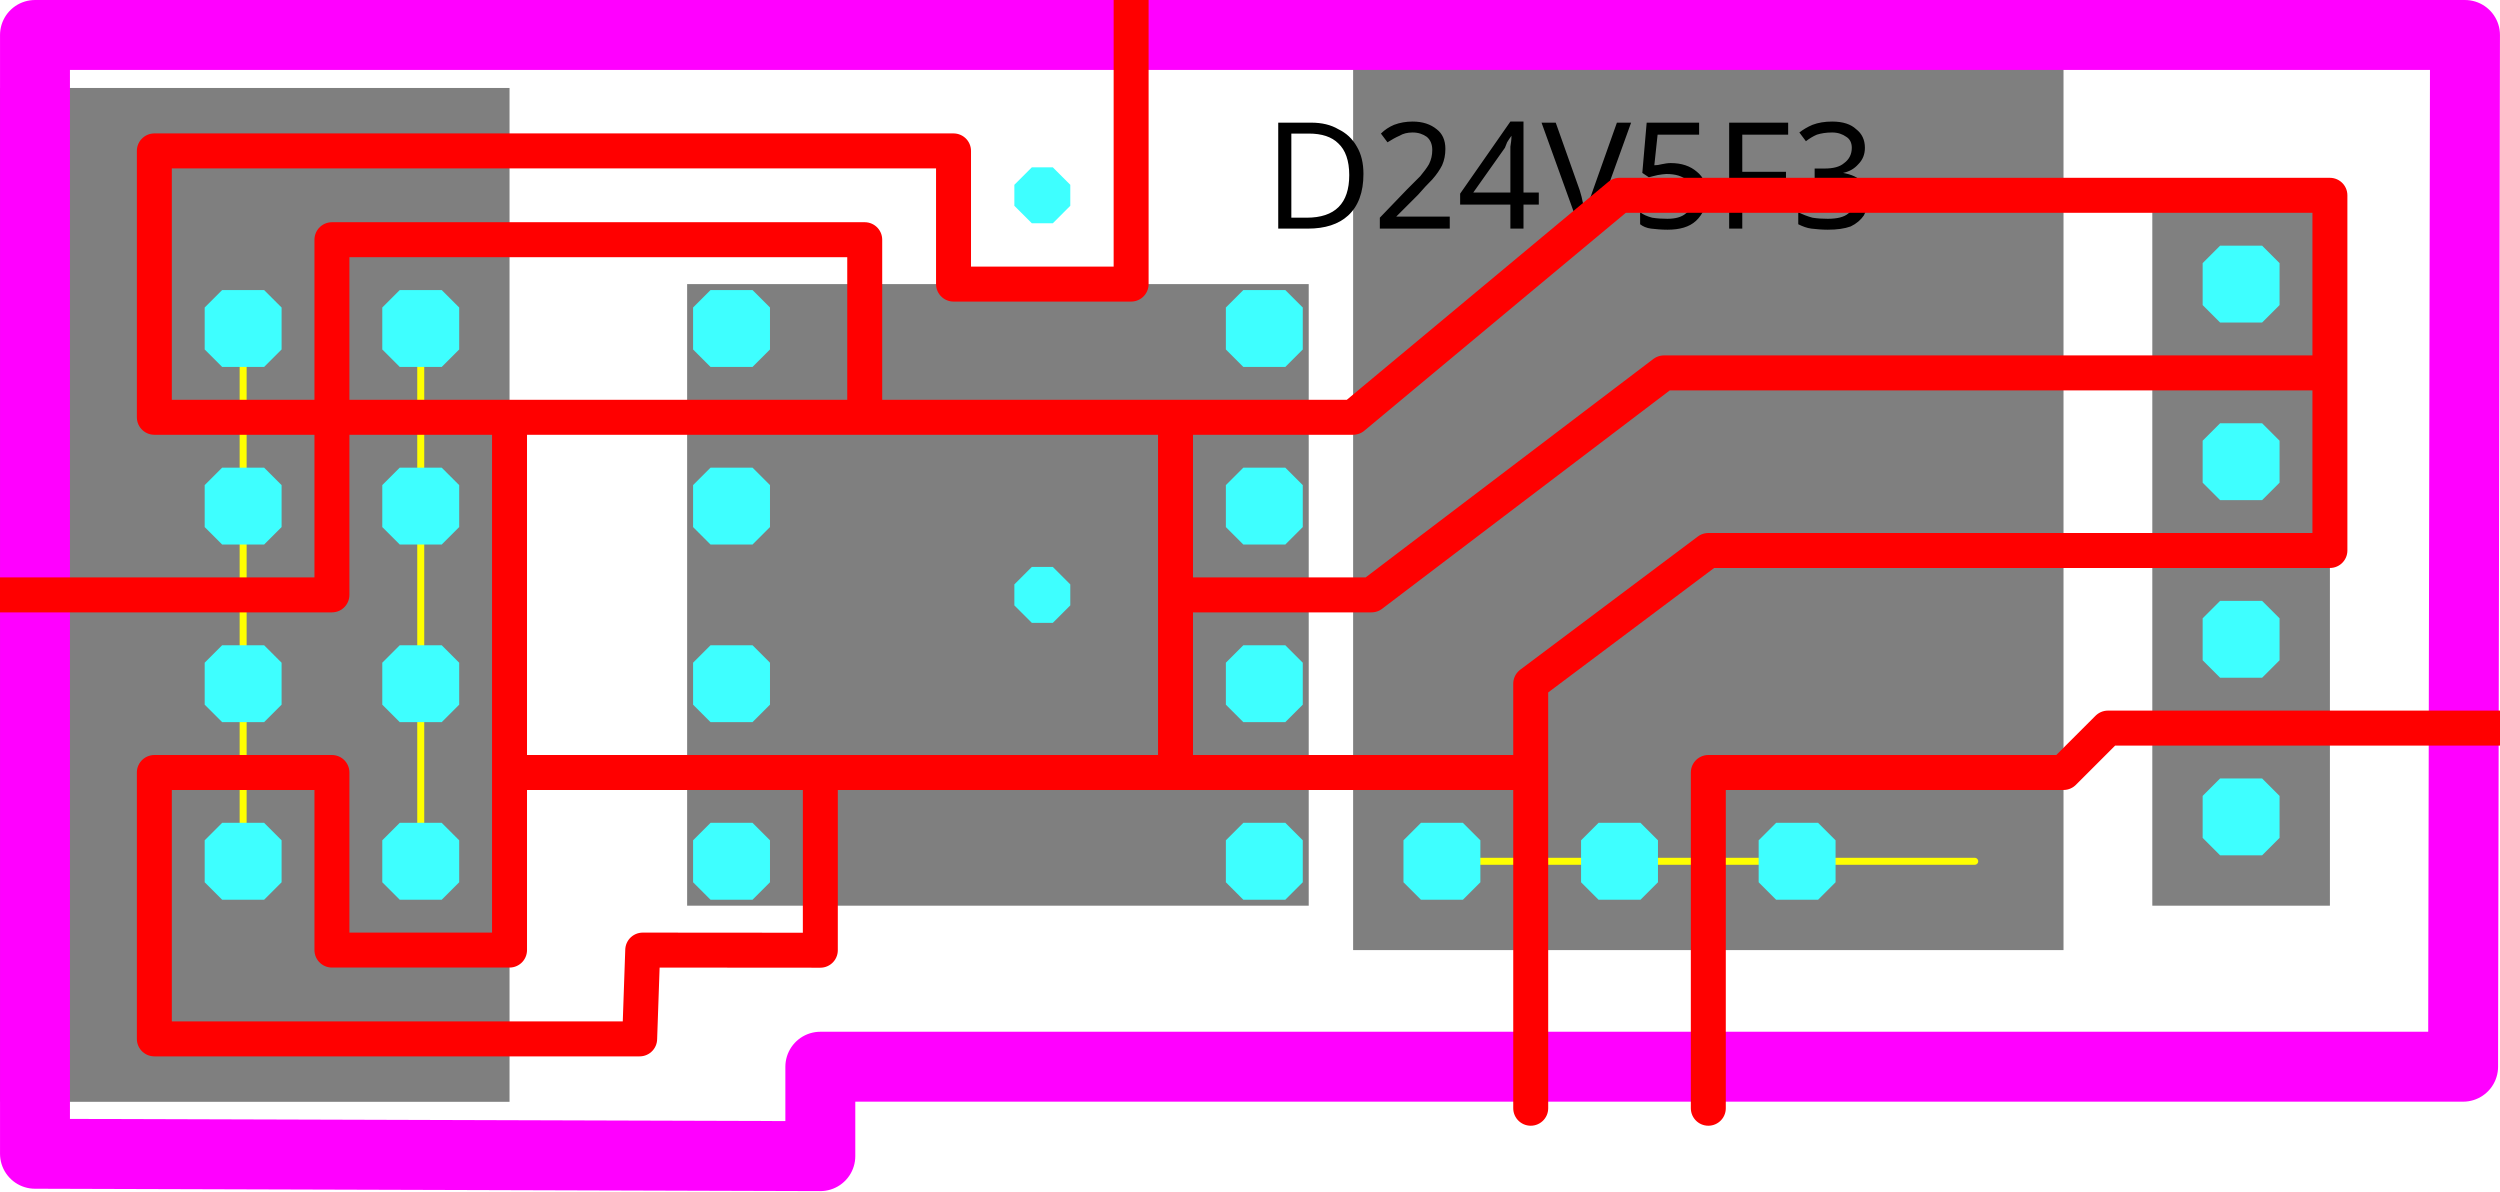
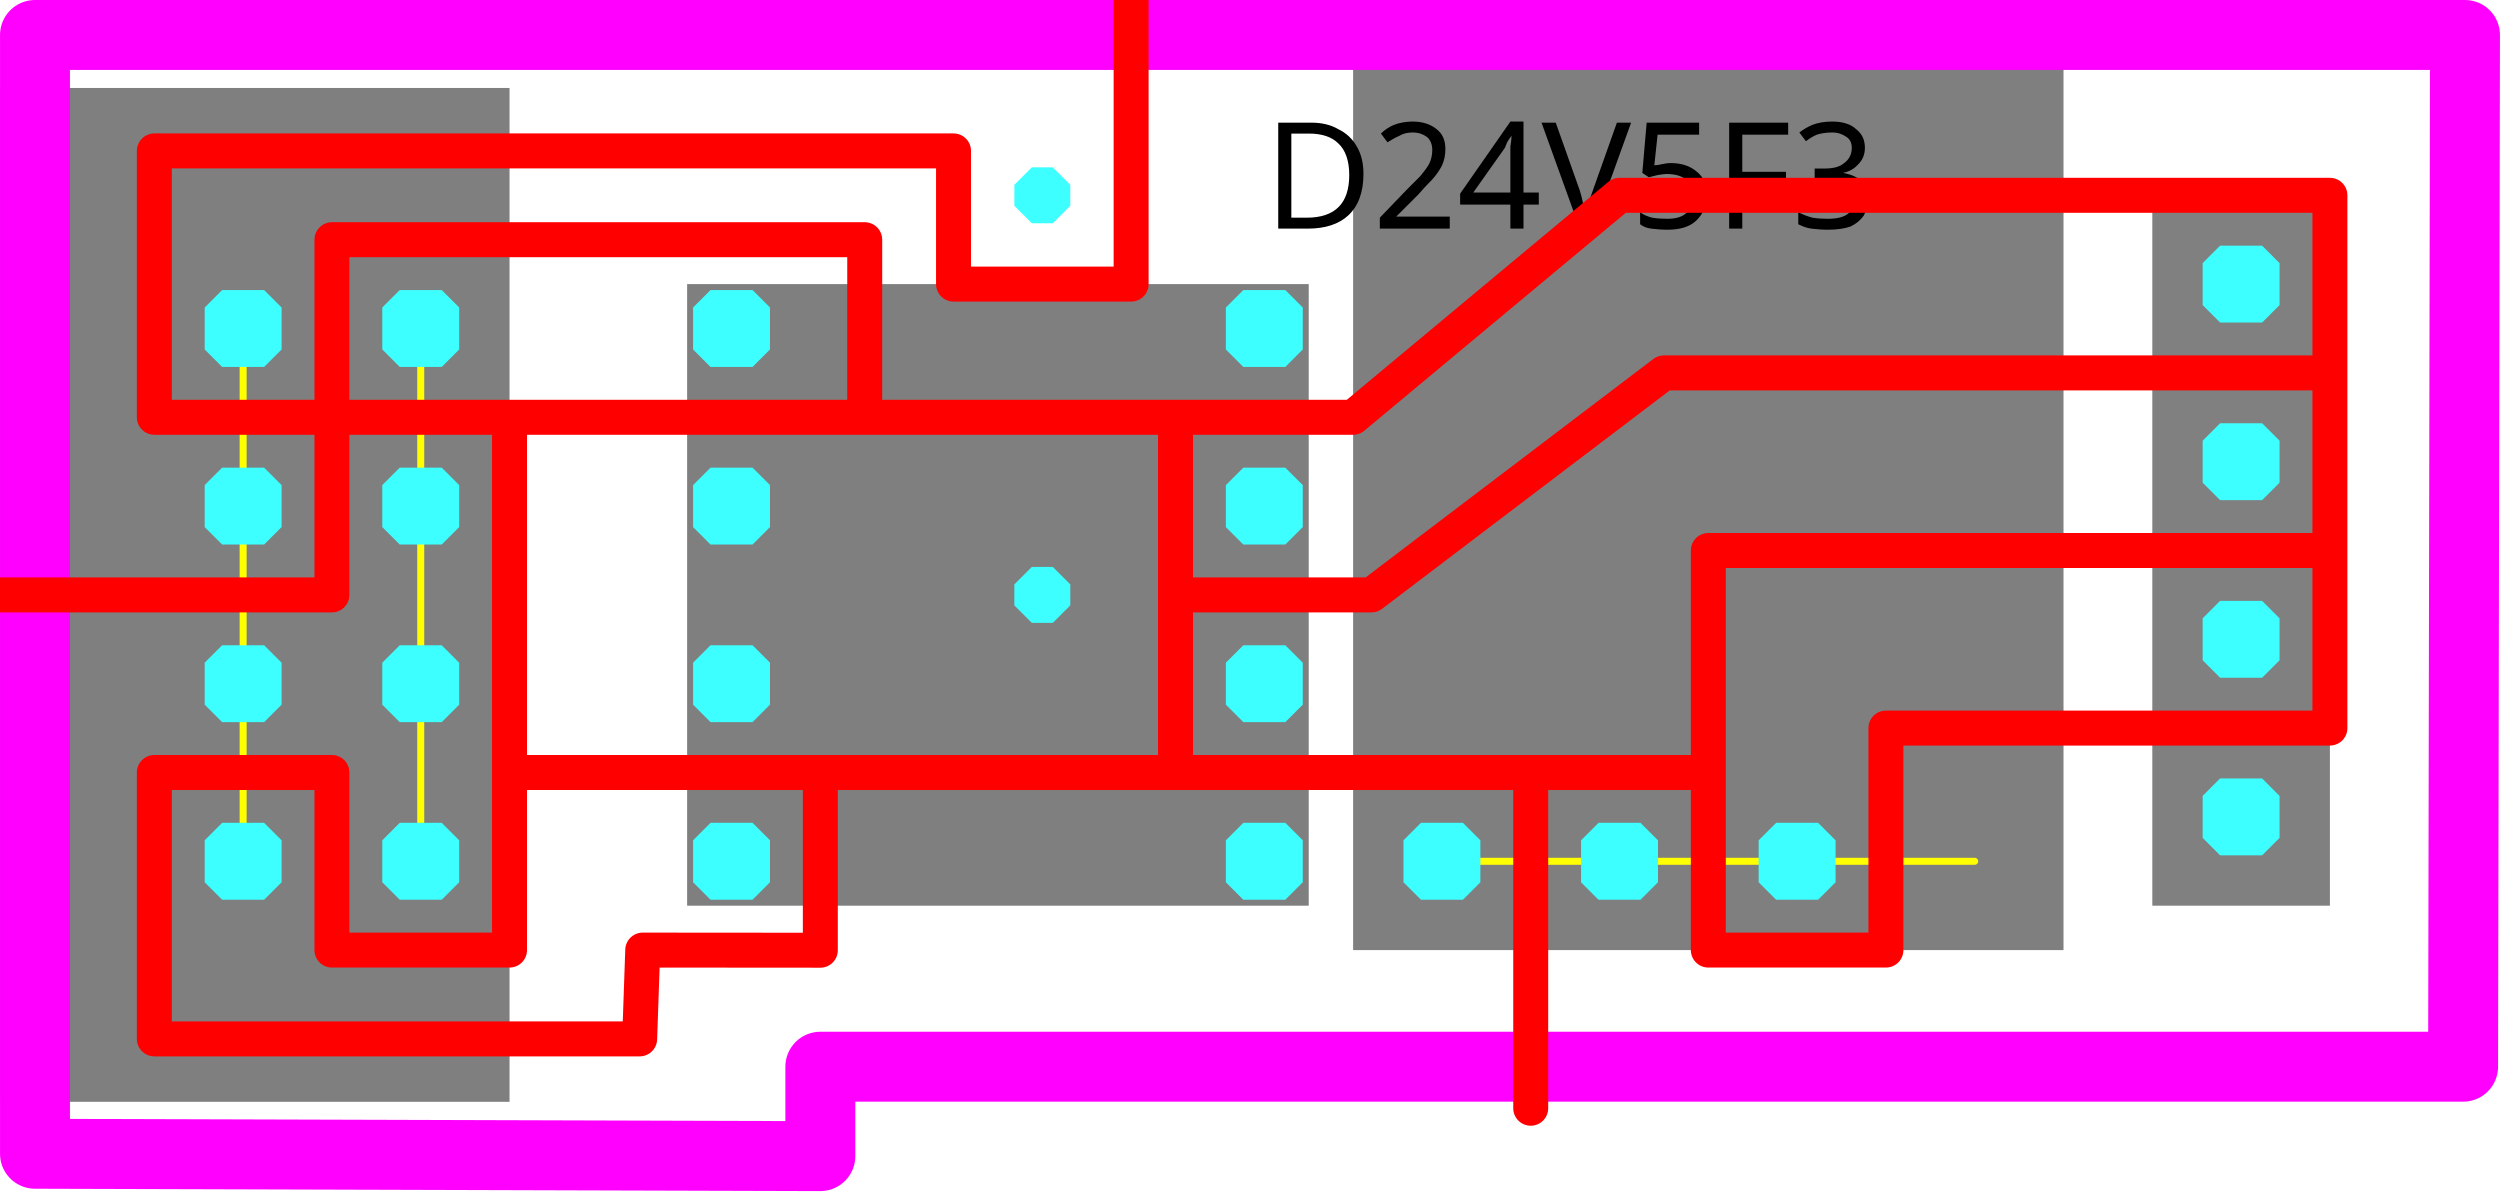
<svg xmlns="http://www.w3.org/2000/svg" width="35.755mm" height="17.034mm" viewBox="0 0 35.755 17.034" version="1.1" id="svg926">
  <defs id="defs920" />
  <g id="layer6" style="display:inline" transform="translate(0.9073373,-14.98686)">
    <rect style="opacity:1;fill:#808080;fill-opacity:1;fill-rule:evenodd;stroke:none;stroke-width:1;stroke-linecap:round;stroke-linejoin:round;stroke-miterlimit:4;stroke-dasharray:none;stroke-dashoffset:0;stroke-opacity:1" id="rect902" width="2.54" height="5.08" x="29.875" y="17.78" />
    <rect style="opacity:1;fill:#808080;fill-opacity:1;fill-rule:evenodd;stroke:none;stroke-width:1;stroke-linecap:round;stroke-linejoin:round;stroke-miterlimit:4;stroke-dasharray:none;stroke-dashoffset:0;stroke-opacity:1" id="rect904" width="2.54" height="5.08" x="29.875" y="22.86" />
    <rect style="opacity:1;fill:#000000;fill-opacity:0.502;fill-rule:evenodd;stroke:none;stroke-width:1;stroke-linecap:round;stroke-linejoin:round;stroke-miterlimit:4;stroke-dasharray:none;stroke-dashoffset:0;stroke-opacity:1" id="rect906" width="8.89" height="8.89" x="8.92" y="19.05" />
    <g style="display:inline" transform="translate(5.745007,-72.84498)" id="layer1">
      <rect y="88.72" x="12.7" height="12.7" width="10.16" id="rect817" style="opacity:1;fill:#000000;fill-opacity:0.502;fill-rule:evenodd;stroke:none;stroke-width:0.1;stroke-linecap:round;stroke-linejoin:round;stroke-miterlimit:4;stroke-dasharray:none;stroke-dashoffset:0;stroke-opacity:1" />
      <path id="path831" d="m 13.97,100.15 h 2.54 2.54 2.54" style="opacity:1;fill:none;fill-opacity:0.502;fill-rule:evenodd;stroke:#ffff00;stroke-width:0.1;stroke-linecap:round;stroke-linejoin:round;stroke-miterlimit:4;stroke-dasharray:none;stroke-dashoffset:0;stroke-opacity:1" />
      <text id="text835" y="91.103" x="17.734" style="font-style:normal;font-variant:normal;font-weight:normal;font-stretch:normal;font-size:2.117px;line-height:125%;font-family:Raleway;-inkscape-font-specification:'Raleway, Normal';font-variant-ligatures:normal;font-variant-caps:normal;font-variant-numeric:normal;font-feature-settings:normal;text-align:center;letter-spacing:0px;word-spacing:0px;writing-mode:lr-tb;text-anchor:middle;fill:#000000;fill-opacity:1;stroke:none;stroke-width:0.265px;stroke-linecap:butt;stroke-linejoin:miter;stroke-opacity:1" xml:space="preserve">
        <tspan style="font-style:normal;font-variant:normal;font-weight:normal;font-stretch:normal;font-size:2.117px;font-family:Raleway;-inkscape-font-specification:'Raleway, Normal';font-variant-ligatures:normal;font-variant-caps:normal;font-variant-numeric:normal;font-feature-settings:normal;text-align:center;writing-mode:lr-tb;text-anchor:middle;stroke-width:0.265px" y="91.103" x="17.734" id="tspan833">D24V5F3</tspan>
      </text>
    </g>
    <g transform="translate(-13.20999,34.505)" style="display:inline;opacity:1" id="layer6-2">
      <g id="g832">
        <rect y="-5.16" x="-18.26" height="24.75" width="14.5" id="rect934" style="opacity:1;fill:#000000;fill-opacity:0.502;fill-rule:evenodd;stroke:none;stroke-width:1;stroke-linecap:round;stroke-linejoin:round;stroke-miterlimit:4;stroke-dasharray:none;stroke-dashoffset:0;stroke-opacity:1" transform="matrix(0,1,1,0,0,0)" />
        <text xml:space="preserve" style="font-style:normal;font-variant:normal;font-weight:normal;font-stretch:normal;font-size:4.233px;line-height:125%;font-family:Raleway;-inkscape-font-specification:'Raleway, Normal';font-variant-ligatures:normal;font-variant-caps:normal;font-variant-numeric:normal;font-feature-settings:normal;text-align:center;letter-spacing:0px;word-spacing:0px;writing-mode:lr-tb;text-anchor:middle;fill:#000000;fill-opacity:1;stroke:none;stroke-width:0.265px;stroke-linecap:butt;stroke-linejoin:miter;stroke-opacity:1" x="10.863" y="-1.306" id="text892" transform="rotate(-90)">
          <tspan id="tspan890" x="10.863" y="-1.306" style="font-style:normal;font-variant:normal;font-weight:normal;font-stretch:normal;font-size:4.233px;font-family:Raleway;-inkscape-font-specification:'Raleway, Normal';font-variant-ligatures:normal;font-variant-caps:normal;font-variant-numeric:normal;font-feature-settings:normal;text-align:center;writing-mode:lr-tb;text-anchor:middle;stroke-width:0.265px">ESP-01</tspan>
        </text>
        <path style="opacity:1;fill:none;fill-opacity:0.502;fill-rule:evenodd;stroke:#ffff00;stroke-width:0.1;stroke-linecap:round;stroke-linejoin:round;stroke-miterlimit:4;stroke-dasharray:none;stroke-dashoffset:0;stroke-opacity:1" d="m 18.32,-14.82 v 2.54 2.54 2.54" id="path822" />
        <path id="path824" d="m 15.78,-14.82 v 2.54 2.54 2.54" style="opacity:1;fill:none;fill-opacity:0.502;fill-rule:evenodd;stroke:#ffff00;stroke-width:0.1;stroke-linecap:round;stroke-linejoin:round;stroke-miterlimit:4;stroke-dasharray:none;stroke-dashoffset:0;stroke-opacity:1" />
        <rect transform="matrix(0,1,1,0,0,0)" style="opacity:1;fill:#000000;fill-opacity:0.502;fill-rule:evenodd;stroke:none;stroke-width:1;stroke-linecap:round;stroke-linejoin:round;stroke-miterlimit:4;stroke-dasharray:none;stroke-dashoffset:0;stroke-opacity:1" id="rect822" width="14.5" height="6" x="-18.26" y="-5.16" />
      </g>
    </g>
  </g>
  <g id="layer3" style="display:inline" transform="translate(0.9073373,-14.98686)">
    <path style="opacity:1;fill:none;fill-opacity:1;fill-rule:evenodd;stroke:#ff00ff;stroke-width:1;stroke-linecap:round;stroke-linejoin:round;stroke-miterlimit:4;stroke-dasharray:none;stroke-dashoffset:0;stroke-opacity:1" d="M -0.407,15.487 H 34.347 l -0.027,14.756 H 10.825 v 1.279 l -11.232,-0.034 z" id="rect962" />
  </g>
  <g id="layer7" style="display:inline" transform="translate(0.9073373,-14.98686)">
-     <path id="path875" style="opacity:1;fill:none;fill-opacity:0.502;fill-rule:evenodd;stroke:#ff0000;stroke-width:0.5;stroke-linecap:round;stroke-linejoin:round;stroke-miterlimit:4;stroke-dasharray:none;stroke-dashoffset:0;stroke-opacity:1" d="m 23.525,30.837 1e-6,-4.802 h 5.08 l 0.635,-0.635 h 5.715 m -13.97,0.635 v 4.802 m -9.525,-9.882 h 4.445 m -5.08,5.08 h 5.08 m -9.525,2e-6 V 20.955 H 3.84 l 1e-7,-2.54 7.62,-2e-6 v 2.54 l -5.08,2e-6 m -2.54,5.08 h -2.54 l 1e-7,3.81 h 6.941 l 0.044,-1.27 2.54,0.002 v -2.542 l -4.445,2e-6 v 2.54 H 3.84 Z m -4.749,-2.54 4.749,2e-6 1e-7,-2.54 H 1.3 l -7e-7,-3.81 11.43,-3e-6 2e-6,1.905 h 2.54 v -4.167 m 0.635,6.072 h 2.54 l 3.81,-3.175 10.16,-1e-6 v 2.54 l -9.525,10e-7 -4.182,3.175 -2.803,-1e-6 -10e-7,-2.54 m 0,2.54 v 2.54 l 5.08,-1e-6 v -1.27 l 2.54,-1.905 8.89,-1e-6 v -2.54" />
+     <path id="path875" style="opacity:1;fill:none;fill-opacity:0.502;fill-rule:evenodd;stroke:#ff0000;stroke-width:0.5;stroke-linecap:round;stroke-linejoin:round;stroke-miterlimit:4;stroke-dasharray:none;stroke-dashoffset:0;stroke-opacity:1" d="m 20.985,26.035 v 4.802 m -9.525,-9.882 h 4.445 m -5.08,5.08 h 5.08 m -9.525,2e-6 V 20.955 H 3.84 l 1e-7,-2.54 7.62,-2e-6 v 2.54 l -5.08,2e-6 m -2.54,5.08 h -2.54 l 1e-7,3.81 h 6.941 l 0.044,-1.27 2.54,0.002 v -2.542 l -4.445,2e-6 v 2.54 H 3.84 Z m -4.749,-2.54 4.749,2e-6 1e-7,-2.54 H 1.3 l -7e-7,-3.81 11.43,-3e-6 2e-6,1.905 h 2.54 v -4.167 m 0.635,6.072 h 2.54 l 3.81,-3.175 10.16,-1e-6 v 2.54 l -9.525,10e-7 -4.182,3.175 -2.803,-1e-6 -10e-7,-2.54 m 0,2.54 v 2.54 l 7.62,-1e-6 -2e-6,-3.175 8.89,-1e-6 v -2.54 m 3e-6,2.54 2e-6,2.54 h -6.35 v 3.175 l -2.54,0 v -2.54" />
  </g>
  <g id="layer4" style="display:inline" transform="translate(0.9073373,-14.98686)">
    <g id="g940" transform="matrix(1,0,0,-1,3.405002,44.69501)" />
    <g id="g955" transform="matrix(1,0,0,-1,-17.78,34.80501)">
      <path style="opacity:1;fill:none;fill-opacity:0.434;fill-rule:evenodd;stroke:#3effff;stroke-width:0.5;stroke-linecap:round;stroke-linejoin:bevel;stroke-miterlimit:4;stroke-dasharray:none;stroke-dashoffset:0;stroke-opacity:1" d="m 20.35,7.5 v 0.3 h 0.3 v -0.6 h -0.6 v 0.6 h 0.3" id="path936" />
      <path id="path911" d="m 22.89,7.5 v 0.3 h 0.3 v -0.6 h -0.6 v 0.6 h 0.3" style="opacity:1;fill:none;fill-opacity:0.434;fill-rule:evenodd;stroke:#3effff;stroke-width:0.5;stroke-linecap:round;stroke-linejoin:bevel;stroke-miterlimit:4;stroke-dasharray:none;stroke-dashoffset:0;stroke-opacity:1" />
      <path id="path913" d="m 20.35,10.04 v 0.3 h 0.3 V 9.74 h -0.6 v 0.6 h 0.3" style="opacity:1;fill:none;fill-opacity:0.434;fill-rule:evenodd;stroke:#3effff;stroke-width:0.5;stroke-linecap:round;stroke-linejoin:bevel;stroke-miterlimit:4;stroke-dasharray:none;stroke-dashoffset:0;stroke-opacity:1" />
      <path style="opacity:1;fill:none;fill-opacity:0.434;fill-rule:evenodd;stroke:#3effff;stroke-width:0.5;stroke-linecap:round;stroke-linejoin:bevel;stroke-miterlimit:4;stroke-dasharray:none;stroke-dashoffset:0;stroke-opacity:1" d="m 22.89,10.04 v 0.3 h 0.3 V 9.74 h -0.6 v 0.6 h 0.3" id="path915" />
      <path id="path917" d="m 20.35,12.58 v 0.3 h 0.3 v -0.6 h -0.6 v 0.6 h 0.3" style="opacity:1;fill:none;fill-opacity:0.434;fill-rule:evenodd;stroke:#3effff;stroke-width:0.5;stroke-linecap:round;stroke-linejoin:bevel;stroke-miterlimit:4;stroke-dasharray:none;stroke-dashoffset:0;stroke-opacity:1" />
      <path style="opacity:1;fill:none;fill-opacity:0.434;fill-rule:evenodd;stroke:#3effff;stroke-width:0.5;stroke-linecap:round;stroke-linejoin:bevel;stroke-miterlimit:4;stroke-dasharray:none;stroke-dashoffset:0;stroke-opacity:1" d="m 22.89,12.58 v 0.3 h 0.3 v -0.6 h -0.6 v 0.6 h 0.3" id="path919" />
      <path style="opacity:1;fill:none;fill-opacity:0.434;fill-rule:evenodd;stroke:#3effff;stroke-width:0.5;stroke-linecap:round;stroke-linejoin:bevel;stroke-miterlimit:4;stroke-dasharray:none;stroke-dashoffset:0;stroke-opacity:1" d="m 20.35,15.12 v 0.3 h 0.3 v -0.6 h -0.6 v 0.6 h 0.3" id="path921" />
      <path id="path923" d="m 22.89,15.12 v 0.3 h 0.3 v -0.6 h -0.6 v 0.6 h 0.3" style="opacity:1;fill:none;fill-opacity:0.434;fill-rule:evenodd;stroke:#3effff;stroke-width:0.5;stroke-linecap:round;stroke-linejoin:bevel;stroke-miterlimit:4;stroke-dasharray:none;stroke-dashoffset:0;stroke-opacity:1" />
    </g>
    <g transform="matrix(0,1,1,0,7.014998,-12.09499)" id="g996">
      <path style="opacity:1;fill:none;fill-opacity:0.434;fill-rule:evenodd;stroke:#3effff;stroke-width:0.5;stroke-linecap:round;stroke-linejoin:bevel;stroke-miterlimit:4;stroke-dasharray:none;stroke-dashoffset:0;stroke-opacity:1" d="m 39.4,12.7 v 0.3 h 0.3 v -0.6 h -0.6 v 0.6 h 0.3" id="path990" />
      <path id="path992" d="m 39.4,15.24 v 0.3 h 0.3 v -0.6 h -0.6 v 0.6 h 0.3" style="opacity:1;fill:none;fill-opacity:0.434;fill-rule:evenodd;stroke:#3effff;stroke-width:0.5;stroke-linecap:round;stroke-linejoin:bevel;stroke-miterlimit:4;stroke-dasharray:none;stroke-dashoffset:0;stroke-opacity:1" />
      <path id="path994" d="m 39.4,17.78 v 0.3 h 0.3 v -0.6 h -0.6 v 0.6 h 0.3" style="opacity:1;fill:none;fill-opacity:0.434;fill-rule:evenodd;stroke:#3effff;stroke-width:0.5;stroke-linecap:round;stroke-linejoin:bevel;stroke-miterlimit:4;stroke-dasharray:none;stroke-dashoffset:0;stroke-opacity:1" />
    </g>
    <g transform="rotate(180,35.2725,17.78001)" id="g1019">
      <path style="opacity:1;fill:none;fill-opacity:0.434;fill-rule:evenodd;stroke:#3effff;stroke-width:0.5;stroke-linecap:round;stroke-linejoin:bevel;stroke-miterlimit:4;stroke-dasharray:none;stroke-dashoffset:0;stroke-opacity:1" d="m 39.4,13.97 v 0.3 h 0.3 v -0.6 h -0.6 v 0.6 h 0.3" id="path1015" />
      <path id="path1017" d="m 39.4,16.51 v 0.3 h 0.3 v -0.6 h -0.6 v 0.6 h 0.3" style="opacity:1;fill:none;fill-opacity:0.434;fill-rule:evenodd;stroke:#3effff;stroke-width:0.5;stroke-linecap:round;stroke-linejoin:bevel;stroke-miterlimit:4;stroke-dasharray:none;stroke-dashoffset:0;stroke-opacity:1" />
    </g>
    <g id="g1031" transform="rotate(180,35.2725,20.32001)">
      <path id="path1027" d="m 39.4,13.97 v 0.3 h 0.3 v -0.6 h -0.6 v 0.6 h 0.3" style="opacity:1;fill:none;fill-opacity:0.434;fill-rule:evenodd;stroke:#3effff;stroke-width:0.5;stroke-linecap:round;stroke-linejoin:bevel;stroke-miterlimit:4;stroke-dasharray:none;stroke-dashoffset:0;stroke-opacity:1" />
      <path style="opacity:1;fill:none;fill-opacity:0.434;fill-rule:evenodd;stroke:#3effff;stroke-width:0.5;stroke-linecap:round;stroke-linejoin:bevel;stroke-miterlimit:4;stroke-dasharray:none;stroke-dashoffset:0;stroke-opacity:1" d="m 39.4,16.51 v 0.3 h 0.3 v -0.6 h -0.6 v 0.6 h 0.3" id="path1029" />
    </g>
    <g id="g879" transform="rotate(-180,25.7475,18.09751)">
      <path style="opacity:1;fill:none;fill-opacity:0.434;fill-rule:evenodd;stroke:#3effff;stroke-width:0.5;stroke-linecap:round;stroke-linejoin:bevel;stroke-miterlimit:4;stroke-dasharray:none;stroke-dashoffset:0;stroke-opacity:1" d="m 41.94,8.89 v -0.3 h 0.3 v 0.6 h -0.6 v -0.6 h 0.3" id="path945" />
      <path id="path957" d="m 34.32,16.51 v -0.3 h 0.3 v 0.6 h -0.6 v -0.6 h 0.3" style="opacity:1;fill:none;fill-opacity:0.434;fill-rule:evenodd;stroke:#3effff;stroke-width:0.5;stroke-linecap:round;stroke-linejoin:bevel;stroke-miterlimit:4;stroke-dasharray:none;stroke-dashoffset:0;stroke-opacity:1" />
      <path id="path961" d="m 34.32,11.43 v -0.3 h 0.3 v 0.6 h -0.6 v -0.6 h 0.3" style="opacity:1;fill:none;fill-opacity:0.434;fill-rule:evenodd;stroke:#3effff;stroke-width:0.5;stroke-linecap:round;stroke-linejoin:bevel;stroke-miterlimit:4;stroke-dasharray:none;stroke-dashoffset:0;stroke-opacity:1" />
      <path style="opacity:1;fill:none;fill-opacity:0.434;fill-rule:evenodd;stroke:#3effff;stroke-width:0.5;stroke-linecap:round;stroke-linejoin:bevel;stroke-miterlimit:4;stroke-dasharray:none;stroke-dashoffset:0;stroke-opacity:1" d="m 34.32,8.89 v -0.3 h 0.3 v 0.6 h -0.6 v -0.6 h 0.3" id="path963" />
      <path style="opacity:1;fill:none;fill-opacity:0.434;fill-rule:evenodd;stroke:#3effff;stroke-width:0.5;stroke-linecap:round;stroke-linejoin:bevel;stroke-miterlimit:4;stroke-dasharray:none;stroke-dashoffset:0;stroke-opacity:1" d="m 41.94,16.51 v -0.3 h 0.3 v 0.6 h -0.6 v -0.6 h 0.3" id="path865" />
      <path id="path867" d="m 41.94,13.97 v -0.3 h 0.3 v 0.6 h -0.6 v -0.6 h 0.3" style="opacity:1;fill:none;fill-opacity:0.434;fill-rule:evenodd;stroke:#3effff;stroke-width:0.5;stroke-linecap:round;stroke-linejoin:bevel;stroke-miterlimit:4;stroke-dasharray:none;stroke-dashoffset:0;stroke-opacity:1" />
      <path style="opacity:1;fill:none;fill-opacity:0.434;fill-rule:evenodd;stroke:#3effff;stroke-width:0.5;stroke-linecap:round;stroke-linejoin:bevel;stroke-miterlimit:4;stroke-dasharray:none;stroke-dashoffset:0;stroke-opacity:1" d="m 41.94,11.43 v -0.3 h 0.3 v 0.6 h -0.6 v -0.6 h 0.3" id="path869" />
      <path style="opacity:1;fill:none;fill-opacity:0.434;fill-rule:evenodd;stroke:#3effff;stroke-width:0.5;stroke-linecap:round;stroke-linejoin:bevel;stroke-miterlimit:4;stroke-dasharray:none;stroke-dashoffset:0;stroke-opacity:1" d="m 34.32,13.97 v -0.3 h 0.3 v 0.6 h -0.6 v -0.6 h 0.3" id="path862" />
    </g>
    <g id="g930" transform="rotate(180,39.5675,16.9775)">
      <path id="path926" d="m 65.135,10.46 v 0.15 h 0.15 v -0.3 h -0.3 v 0.3 h 0.15" style="opacity:1;fill:none;fill-opacity:0.434;fill-rule:evenodd;stroke:#3effff;stroke-width:0.5;stroke-linecap:round;stroke-linejoin:bevel;stroke-miterlimit:4;stroke-dasharray:none;stroke-dashoffset:0;stroke-opacity:1" />
      <path style="opacity:1;fill:none;fill-opacity:0.434;fill-rule:evenodd;stroke:#3effff;stroke-width:0.5;stroke-linecap:round;stroke-linejoin:bevel;stroke-miterlimit:4;stroke-dasharray:none;stroke-dashoffset:0;stroke-opacity:1" d="m 65.135,16.175 v 0.15 h 0.15 v -0.3 h -0.3 v 0.3 h 0.15" id="path928" />
    </g>
  </g>
</svg>
